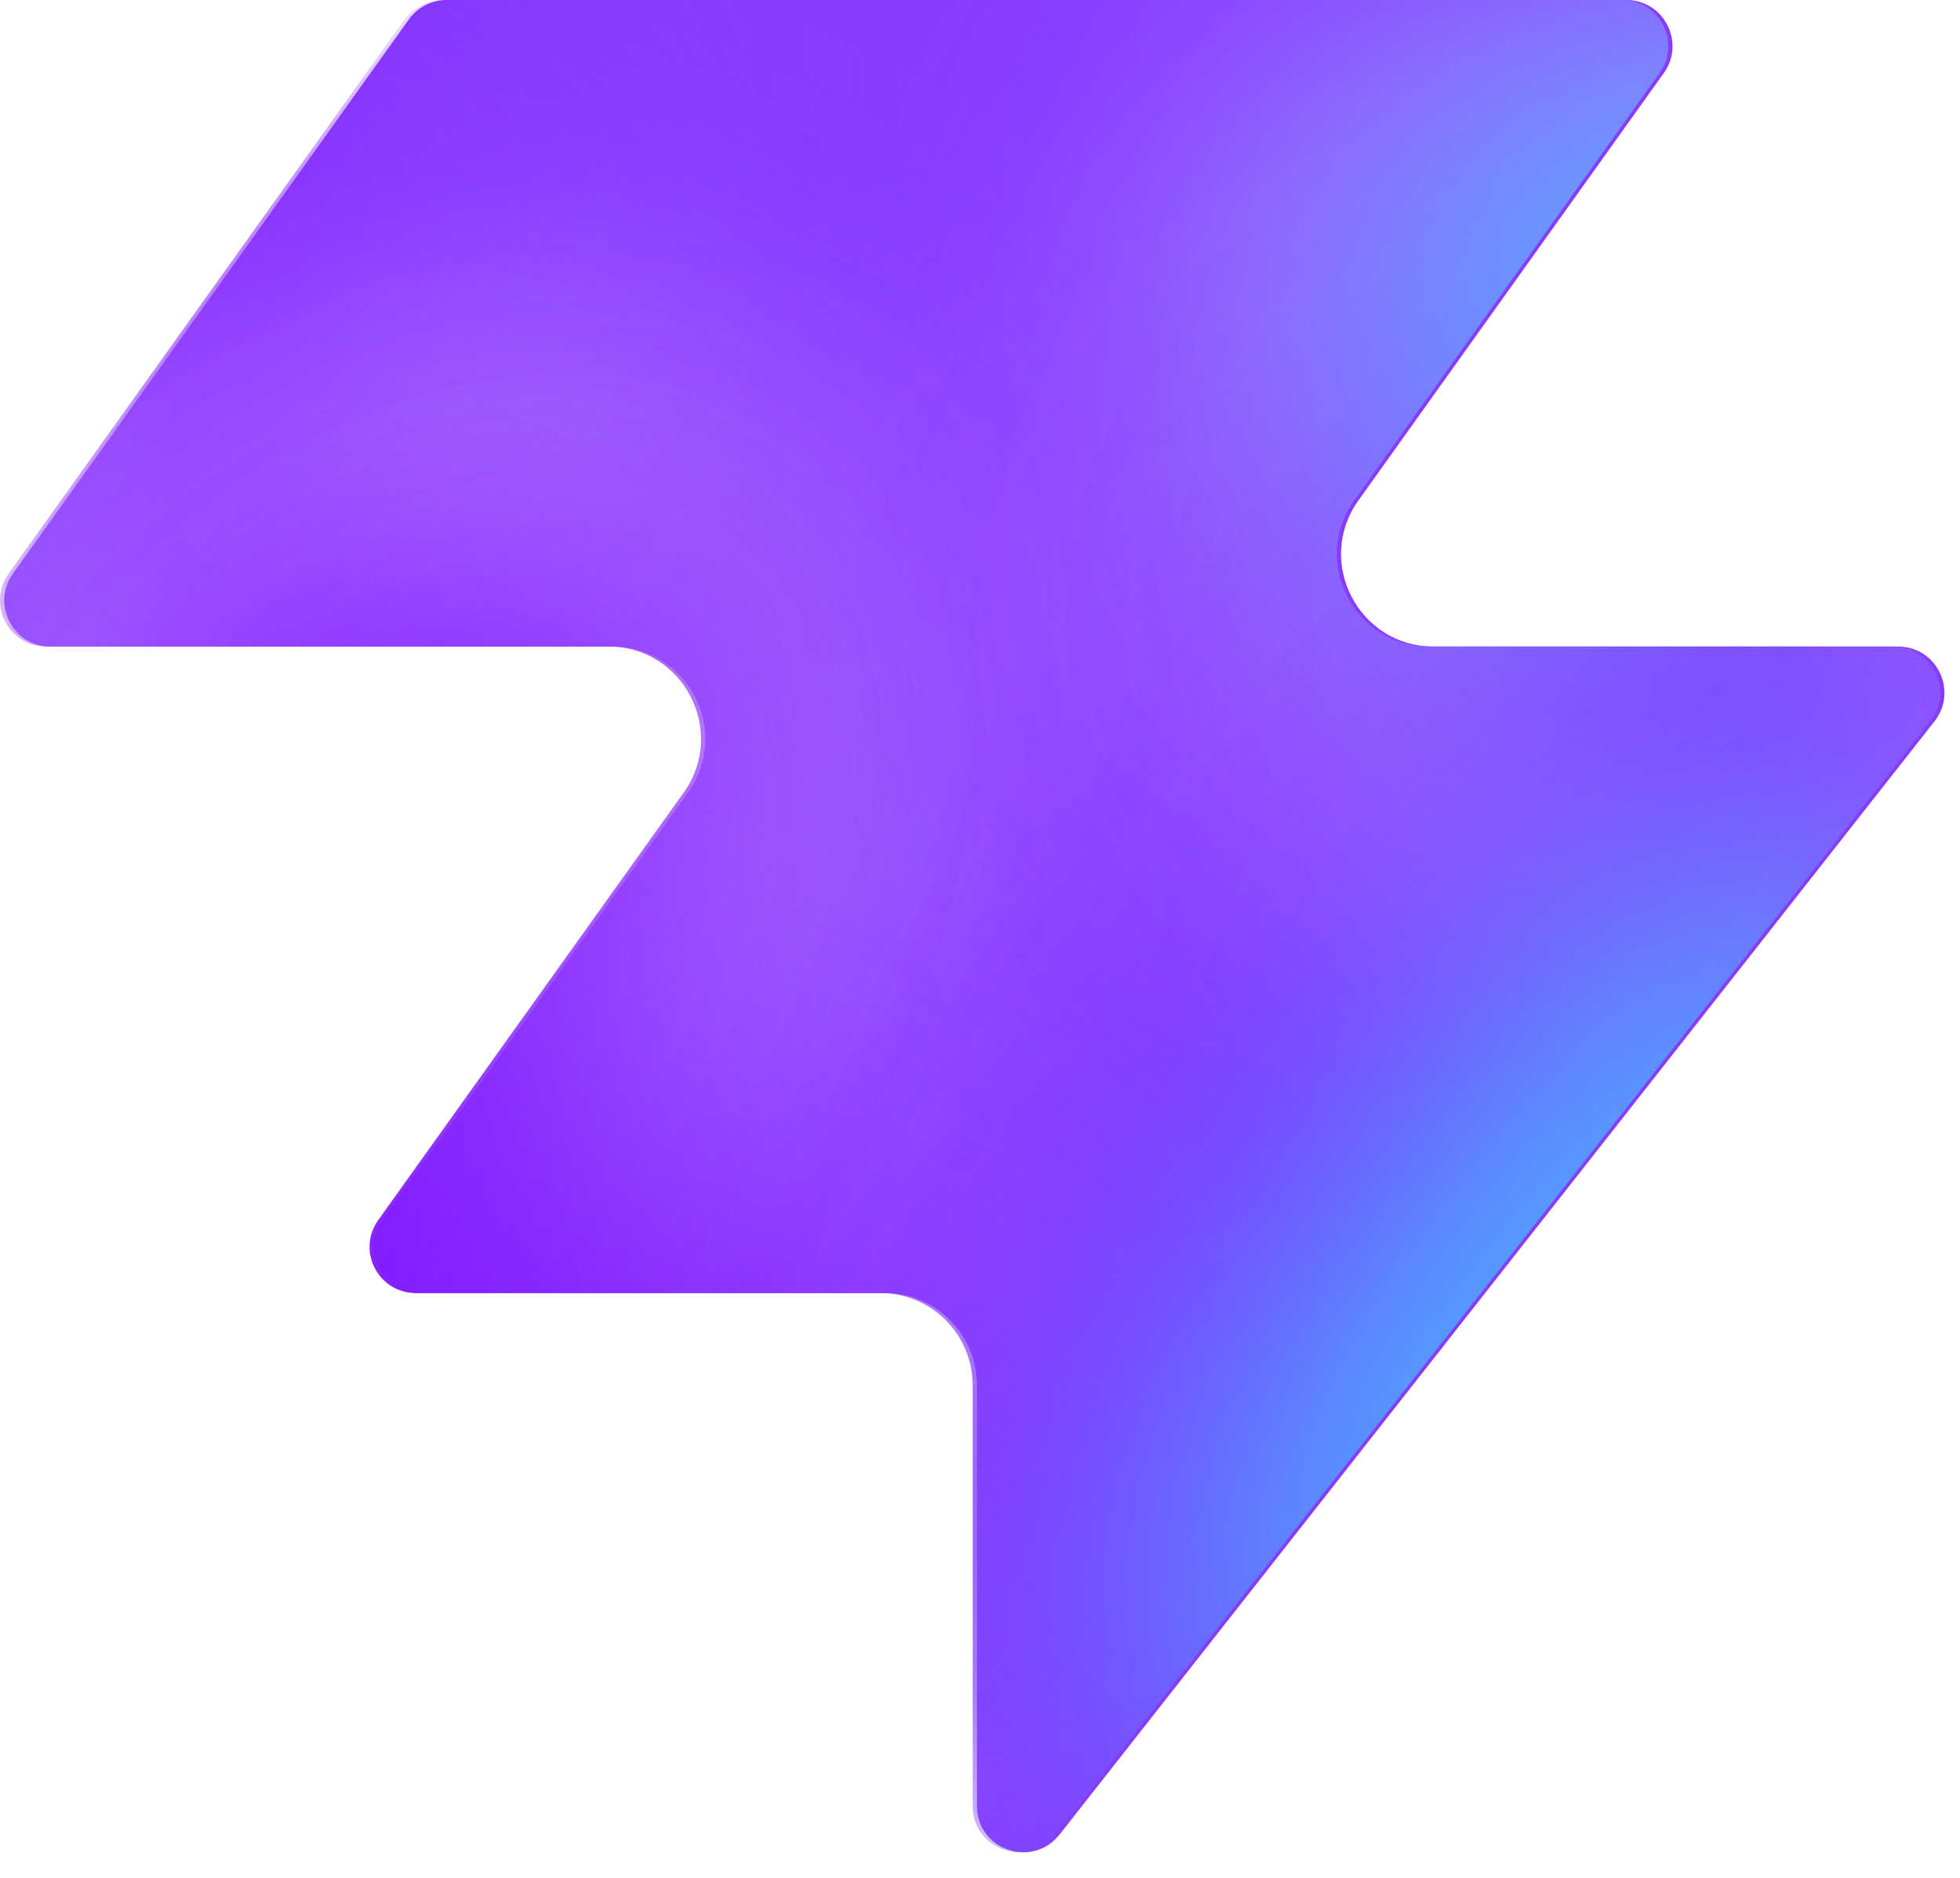
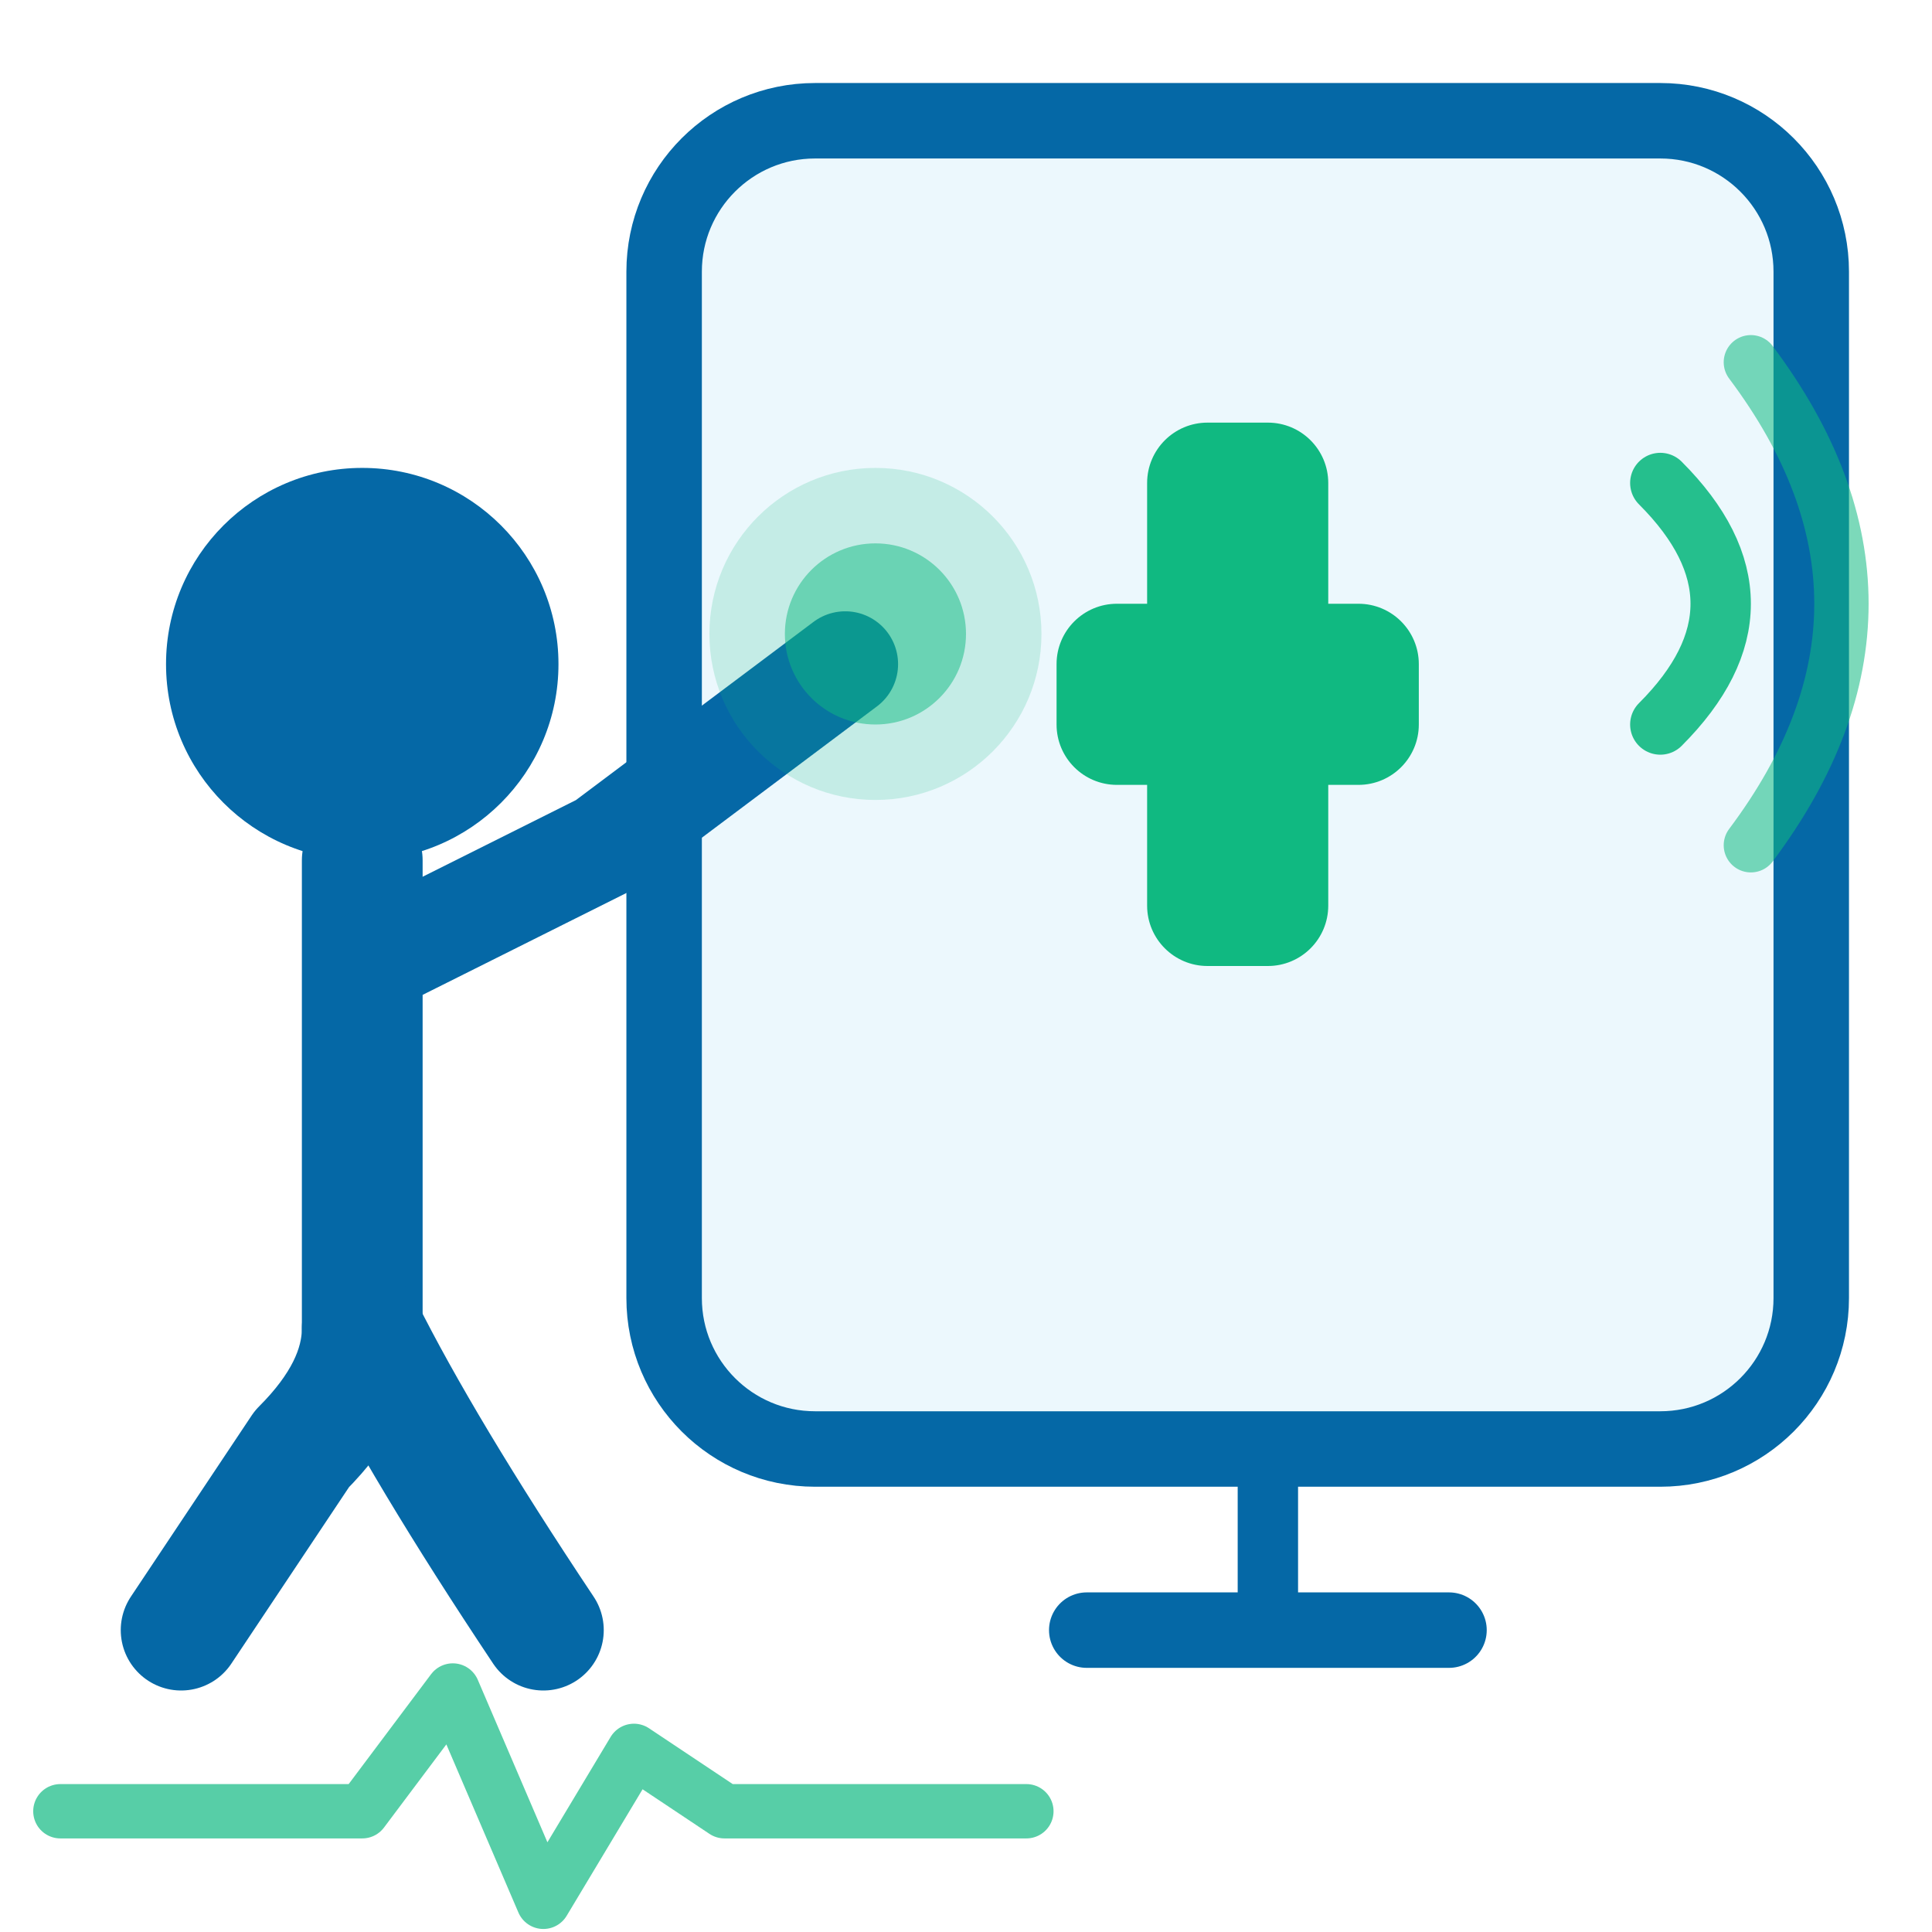
- <svg xmlns="http://www.w3.org/2000/svg" width="48" height="46" fill="none" viewBox="0 0 48 46">
-   <path fill="#863bff" d="M25.946 44.938c-.664.845-2.021.375-2.021-.698V33.937a2.26 2.26 0 0 0-2.262-2.262H10.287c-.92 0-1.456-1.04-.92-1.788l7.48-10.471c1.07-1.497 0-3.578-1.842-3.578H1.237c-.92 0-1.456-1.04-.92-1.788L10.013.474c.214-.297.556-.474.92-.474h28.894c.92 0 1.456 1.04.92 1.788l-7.48 10.471c-1.07 1.498 0 3.579 1.842 3.579h11.377c.943 0 1.473 1.088.89 1.83L25.947 44.94z" style="fill:#863bff;fill:color(display-p3 .525 .23 1);fill-opacity:1" />
-   <mask id="a" width="48" height="46" x="0" y="0" maskUnits="userSpaceOnUse" style="mask-type:alpha">
-     <path fill="#000" d="M25.842 44.938c-.664.844-2.021.375-2.021-.698V33.937a2.26 2.26 0 0 0-2.262-2.262H10.183c-.92 0-1.456-1.04-.92-1.788l7.48-10.471c1.07-1.498 0-3.579-1.842-3.579H1.133c-.92 0-1.456-1.04-.92-1.787L9.91.473c.214-.297.556-.474.92-.474h28.894c.92 0 1.456 1.04.92 1.788l-7.48 10.471c-1.07 1.498 0 3.578 1.842 3.578h11.377c.943 0 1.473 1.088.89 1.832L25.843 44.94z" style="fill:#000;fill-opacity:1" />
-   </mask>
-   <g mask="url(#a)">
-     <g filter="url(#b)">
-       <ellipse cx="5.508" cy="14.704" fill="#ede6ff" rx="5.508" ry="14.704" style="fill:#ede6ff;fill:color(display-p3 .927 .903 1);fill-opacity:1" transform="matrix(.00324 1 1 -.00324 -4.47 31.516)" />
-     </g>
-     <g filter="url(#c)">
-       <ellipse cx="10.399" cy="29.851" fill="#ede6ff" rx="10.399" ry="29.851" style="fill:#ede6ff;fill:color(display-p3 .927 .903 1);fill-opacity:1" transform="matrix(.00324 1 1 -.00324 -39.328 7.883)" />
-     </g>
-     <g filter="url(#d)">
-       <ellipse cx="5.508" cy="30.487" fill="#7e14ff" rx="5.508" ry="30.487" style="fill:#7e14ff;fill:color(display-p3 .492 .077 1);fill-opacity:1" transform="rotate(89.814 -25.913 -14.639)scale(1 -1)" />
-     </g>
-     <g filter="url(#e)">
-       <ellipse cx="5.508" cy="30.599" fill="#7e14ff" rx="5.508" ry="30.599" style="fill:#7e14ff;fill:color(display-p3 .492 .077 1);fill-opacity:1" transform="rotate(89.814 -32.644 -3.334)scale(1 -1)" />
-     </g>
-     <g filter="url(#f)">
-       <ellipse cx="5.508" cy="30.599" fill="#7e14ff" rx="5.508" ry="30.599" style="fill:#7e14ff;fill:color(display-p3 .492 .077 1);fill-opacity:1" transform="matrix(.00324 1 1 -.00324 -34.34 30.47)" />
-     </g>
-     <g filter="url(#g)">
-       <ellipse cx="14.072" cy="22.078" fill="#ede6ff" rx="14.072" ry="22.078" style="fill:#ede6ff;fill:color(display-p3 .927 .903 1);fill-opacity:1" transform="rotate(93.35 24.506 48.493)scale(-1 1)" />
-     </g>
-     <g filter="url(#h)">
-       <ellipse cx="3.47" cy="21.501" fill="#7e14ff" rx="3.47" ry="21.501" style="fill:#7e14ff;fill:color(display-p3 .492 .077 1);fill-opacity:1" transform="rotate(89.009 28.708 47.59)scale(-1 1)" />
-     </g>
-     <g filter="url(#i)">
-       <ellipse cx="3.47" cy="21.501" fill="#7e14ff" rx="3.47" ry="21.501" style="fill:#7e14ff;fill:color(display-p3 .492 .077 1);fill-opacity:1" transform="rotate(89.009 28.708 47.59)scale(-1 1)" />
-     </g>
-     <g filter="url(#j)">
-       <ellipse cx=".387" cy="8.972" fill="#7e14ff" rx="4.407" ry="29.108" style="fill:#7e14ff;fill:color(display-p3 .492 .077 1);fill-opacity:1" transform="rotate(39.51 .387 8.972)" />
-     </g>
-     <g filter="url(#k)">
-       <ellipse cx="47.523" cy="-6.092" fill="#7e14ff" rx="4.407" ry="29.108" style="fill:#7e14ff;fill:color(display-p3 .492 .077 1);fill-opacity:1" transform="rotate(37.892 47.523 -6.092)" />
-     </g>
-     <g filter="url(#l)">
-       <ellipse cx="41.412" cy="6.333" fill="#47bfff" rx="5.971" ry="9.665" style="fill:#47bfff;fill:color(display-p3 .28 .748 1);fill-opacity:1" transform="rotate(37.892 41.412 6.333)" />
-     </g>
-     <g filter="url(#m)">
-       <ellipse cx="-1.879" cy="38.332" fill="#7e14ff" rx="4.407" ry="29.108" style="fill:#7e14ff;fill:color(display-p3 .492 .077 1);fill-opacity:1" transform="rotate(37.892 -1.88 38.332)" />
-     </g>
-     <g filter="url(#n)">
-       <ellipse cx="-1.879" cy="38.332" fill="#7e14ff" rx="4.407" ry="29.108" style="fill:#7e14ff;fill:color(display-p3 .492 .077 1);fill-opacity:1" transform="rotate(37.892 -1.88 38.332)" />
-     </g>
-     <g filter="url(#o)">
-       <ellipse cx="35.651" cy="29.907" fill="#7e14ff" rx="4.407" ry="29.108" style="fill:#7e14ff;fill:color(display-p3 .492 .077 1);fill-opacity:1" transform="rotate(37.892 35.651 29.907)" />
-     </g>
-     <g filter="url(#p)">
-       <ellipse cx="38.418" cy="32.4" fill="#47bfff" rx="5.971" ry="15.297" style="fill:#47bfff;fill:color(display-p3 .28 .748 1);fill-opacity:1" transform="rotate(37.892 38.418 32.4)" />
-     </g>
-   </g>
+ <svg xmlns="http://www.w3.org/2000/svg" viewBox="0 0 64 64" fill="none">
  <defs>
-     <filter id="b" width="60.045" height="41.654" x="-19.77" y="16.149" color-interpolation-filters="sRGB" filterUnits="userSpaceOnUse">
-       <feFlood flood-opacity="0" result="BackgroundImageFix" />
-       <feBlend in="SourceGraphic" in2="BackgroundImageFix" result="shape" />
-       <feGaussianBlur result="effect1_foregroundBlur_2002_17158" stdDeviation="7.659" />
-     </filter>
-     <filter id="c" width="90.34" height="51.437" x="-54.613" y="-7.533" color-interpolation-filters="sRGB" filterUnits="userSpaceOnUse">
-       <feFlood flood-opacity="0" result="BackgroundImageFix" />
-       <feBlend in="SourceGraphic" in2="BackgroundImageFix" result="shape" />
-       <feGaussianBlur result="effect1_foregroundBlur_2002_17158" stdDeviation="7.659" />
-     </filter>
-     <filter id="d" width="79.355" height="29.4" x="-49.64" y="2.03" color-interpolation-filters="sRGB" filterUnits="userSpaceOnUse">
-       <feFlood flood-opacity="0" result="BackgroundImageFix" />
-       <feBlend in="SourceGraphic" in2="BackgroundImageFix" result="shape" />
-       <feGaussianBlur result="effect1_foregroundBlur_2002_17158" stdDeviation="4.596" />
-     </filter>
-     <filter id="e" width="79.579" height="29.4" x="-45.045" y="20.029" color-interpolation-filters="sRGB" filterUnits="userSpaceOnUse">
-       <feFlood flood-opacity="0" result="BackgroundImageFix" />
-       <feBlend in="SourceGraphic" in2="BackgroundImageFix" result="shape" />
-       <feGaussianBlur result="effect1_foregroundBlur_2002_17158" stdDeviation="4.596" />
-     </filter>
-     <filter id="f" width="79.579" height="29.4" x="-43.513" y="21.178" color-interpolation-filters="sRGB" filterUnits="userSpaceOnUse">
-       <feFlood flood-opacity="0" result="BackgroundImageFix" />
-       <feBlend in="SourceGraphic" in2="BackgroundImageFix" result="shape" />
-       <feGaussianBlur result="effect1_foregroundBlur_2002_17158" stdDeviation="4.596" />
-     </filter>
-     <filter id="g" width="74.749" height="58.852" x="15.756" y="-17.901" color-interpolation-filters="sRGB" filterUnits="userSpaceOnUse">
-       <feFlood flood-opacity="0" result="BackgroundImageFix" />
-       <feBlend in="SourceGraphic" in2="BackgroundImageFix" result="shape" />
-       <feGaussianBlur result="effect1_foregroundBlur_2002_17158" stdDeviation="7.659" />
-     </filter>
-     <filter id="h" width="61.377" height="25.362" x="23.548" y="2.284" color-interpolation-filters="sRGB" filterUnits="userSpaceOnUse">
-       <feFlood flood-opacity="0" result="BackgroundImageFix" />
-       <feBlend in="SourceGraphic" in2="BackgroundImageFix" result="shape" />
-       <feGaussianBlur result="effect1_foregroundBlur_2002_17158" stdDeviation="4.596" />
-     </filter>
-     <filter id="i" width="61.377" height="25.362" x="23.548" y="2.284" color-interpolation-filters="sRGB" filterUnits="userSpaceOnUse">
-       <feFlood flood-opacity="0" result="BackgroundImageFix" />
-       <feBlend in="SourceGraphic" in2="BackgroundImageFix" result="shape" />
-       <feGaussianBlur result="effect1_foregroundBlur_2002_17158" stdDeviation="4.596" />
-     </filter>
-     <filter id="j" width="56.045" height="63.649" x="-27.636" y="-22.853" color-interpolation-filters="sRGB" filterUnits="userSpaceOnUse">
-       <feFlood flood-opacity="0" result="BackgroundImageFix" />
-       <feBlend in="SourceGraphic" in2="BackgroundImageFix" result="shape" />
-       <feGaussianBlur result="effect1_foregroundBlur_2002_17158" stdDeviation="4.596" />
-     </filter>
-     <filter id="k" width="54.814" height="64.646" x="20.116" y="-38.415" color-interpolation-filters="sRGB" filterUnits="userSpaceOnUse">
-       <feFlood flood-opacity="0" result="BackgroundImageFix" />
-       <feBlend in="SourceGraphic" in2="BackgroundImageFix" result="shape" />
-       <feGaussianBlur result="effect1_foregroundBlur_2002_17158" stdDeviation="4.596" />
-     </filter>
-     <filter id="l" width="33.541" height="35.313" x="24.641" y="-11.323" color-interpolation-filters="sRGB" filterUnits="userSpaceOnUse">
-       <feFlood flood-opacity="0" result="BackgroundImageFix" />
-       <feBlend in="SourceGraphic" in2="BackgroundImageFix" result="shape" />
-       <feGaussianBlur result="effect1_foregroundBlur_2002_17158" stdDeviation="4.596" />
-     </filter>
-     <filter id="m" width="54.814" height="64.646" x="-29.286" y="6.009" color-interpolation-filters="sRGB" filterUnits="userSpaceOnUse">
-       <feFlood flood-opacity="0" result="BackgroundImageFix" />
-       <feBlend in="SourceGraphic" in2="BackgroundImageFix" result="shape" />
-       <feGaussianBlur result="effect1_foregroundBlur_2002_17158" stdDeviation="4.596" />
-     </filter>
-     <filter id="n" width="54.814" height="64.646" x="-29.286" y="6.009" color-interpolation-filters="sRGB" filterUnits="userSpaceOnUse">
-       <feFlood flood-opacity="0" result="BackgroundImageFix" />
-       <feBlend in="SourceGraphic" in2="BackgroundImageFix" result="shape" />
-       <feGaussianBlur result="effect1_foregroundBlur_2002_17158" stdDeviation="4.596" />
-     </filter>
-     <filter id="o" width="54.814" height="64.646" x="8.244" y="-2.416" color-interpolation-filters="sRGB" filterUnits="userSpaceOnUse">
-       <feFlood flood-opacity="0" result="BackgroundImageFix" />
-       <feBlend in="SourceGraphic" in2="BackgroundImageFix" result="shape" />
-       <feGaussianBlur result="effect1_foregroundBlur_2002_17158" stdDeviation="4.596" />
-     </filter>
-     <filter id="p" width="39.409" height="43.623" x="18.713" y="10.588" color-interpolation-filters="sRGB" filterUnits="userSpaceOnUse">
-       <feFlood flood-opacity="0" result="BackgroundImageFix" />
-       <feBlend in="SourceGraphic" in2="BackgroundImageFix" result="shape" />
-       <feGaussianBlur result="effect1_foregroundBlur_2002_17158" stdDeviation="4.596" />
-     </filter>
+     <linearGradient id="fg" x1="4" y1="4" x2="60" y2="60" gradientUnits="userSpaceOnUse">
+       <stop offset="0" stop-color="#0EA5E9" />
+       <stop offset="1" stop-color="#10B981" />
+     </linearGradient>
  </defs>
+   <rect x="22" y="4" width="38" height="44" rx="5" fill="rgba(14,165,233,0.08)" stroke="#0568A6" stroke-width="2.5" />
+   <line x1="42" y1="48" x2="42" y2="54" stroke="#0568A6" stroke-width="2" stroke-linecap="round" />
+   <line x1="36" y1="54" x2="48" y2="54" stroke="#0568A6" stroke-width="2.5" stroke-linecap="round" />
+   <rect x="38" y="14" width="6" height="18" rx="2" fill="#10B981" />
+   <rect x="35" y="20" width="12" height="6" rx="2" fill="#10B981" />
+   <path d="M 55 16 Q 59 20 55 24" stroke="#10B981" stroke-width="2" stroke-linecap="round" fill="none" opacity="0.9" />
+   <path d="M 58 12 Q 64 20 58 28" stroke="#10B981" stroke-width="1.8" stroke-linecap="round" fill="none" opacity="0.55" />
+   <circle cx="12" cy="22" r="6.5" fill="#0568A6" />
+   <path d="M 12 28.5 L 12 44 Q 12 46 10 48 L 6 54" stroke="#0568A6" stroke-width="4" stroke-linecap="round" stroke-linejoin="round" fill="none" />
+   <path d="M 12 44 Q 14 48 18 54" stroke="#0568A6" stroke-width="4" stroke-linecap="round" stroke-linejoin="round" fill="none" />
+   <path d="M 12 32 L 20 28 L 28 22" stroke="#0568A6" stroke-width="3.5" stroke-linecap="round" stroke-linejoin="round" fill="none" />
+   <circle cx="29" cy="21" r="3" fill="#10B981" opacity="0.5" />
+   <circle cx="29" cy="21" r="5.5" fill="#10B981" opacity="0.18" />
+   <path d="M 2 60 L 12 60 L 15 56 L 18 63 L 21 58 L 24 60 L 34 60" stroke="#10B981" stroke-width="1.8" stroke-linejoin="round" stroke-linecap="round" fill="none" opacity="0.7" />
</svg>
